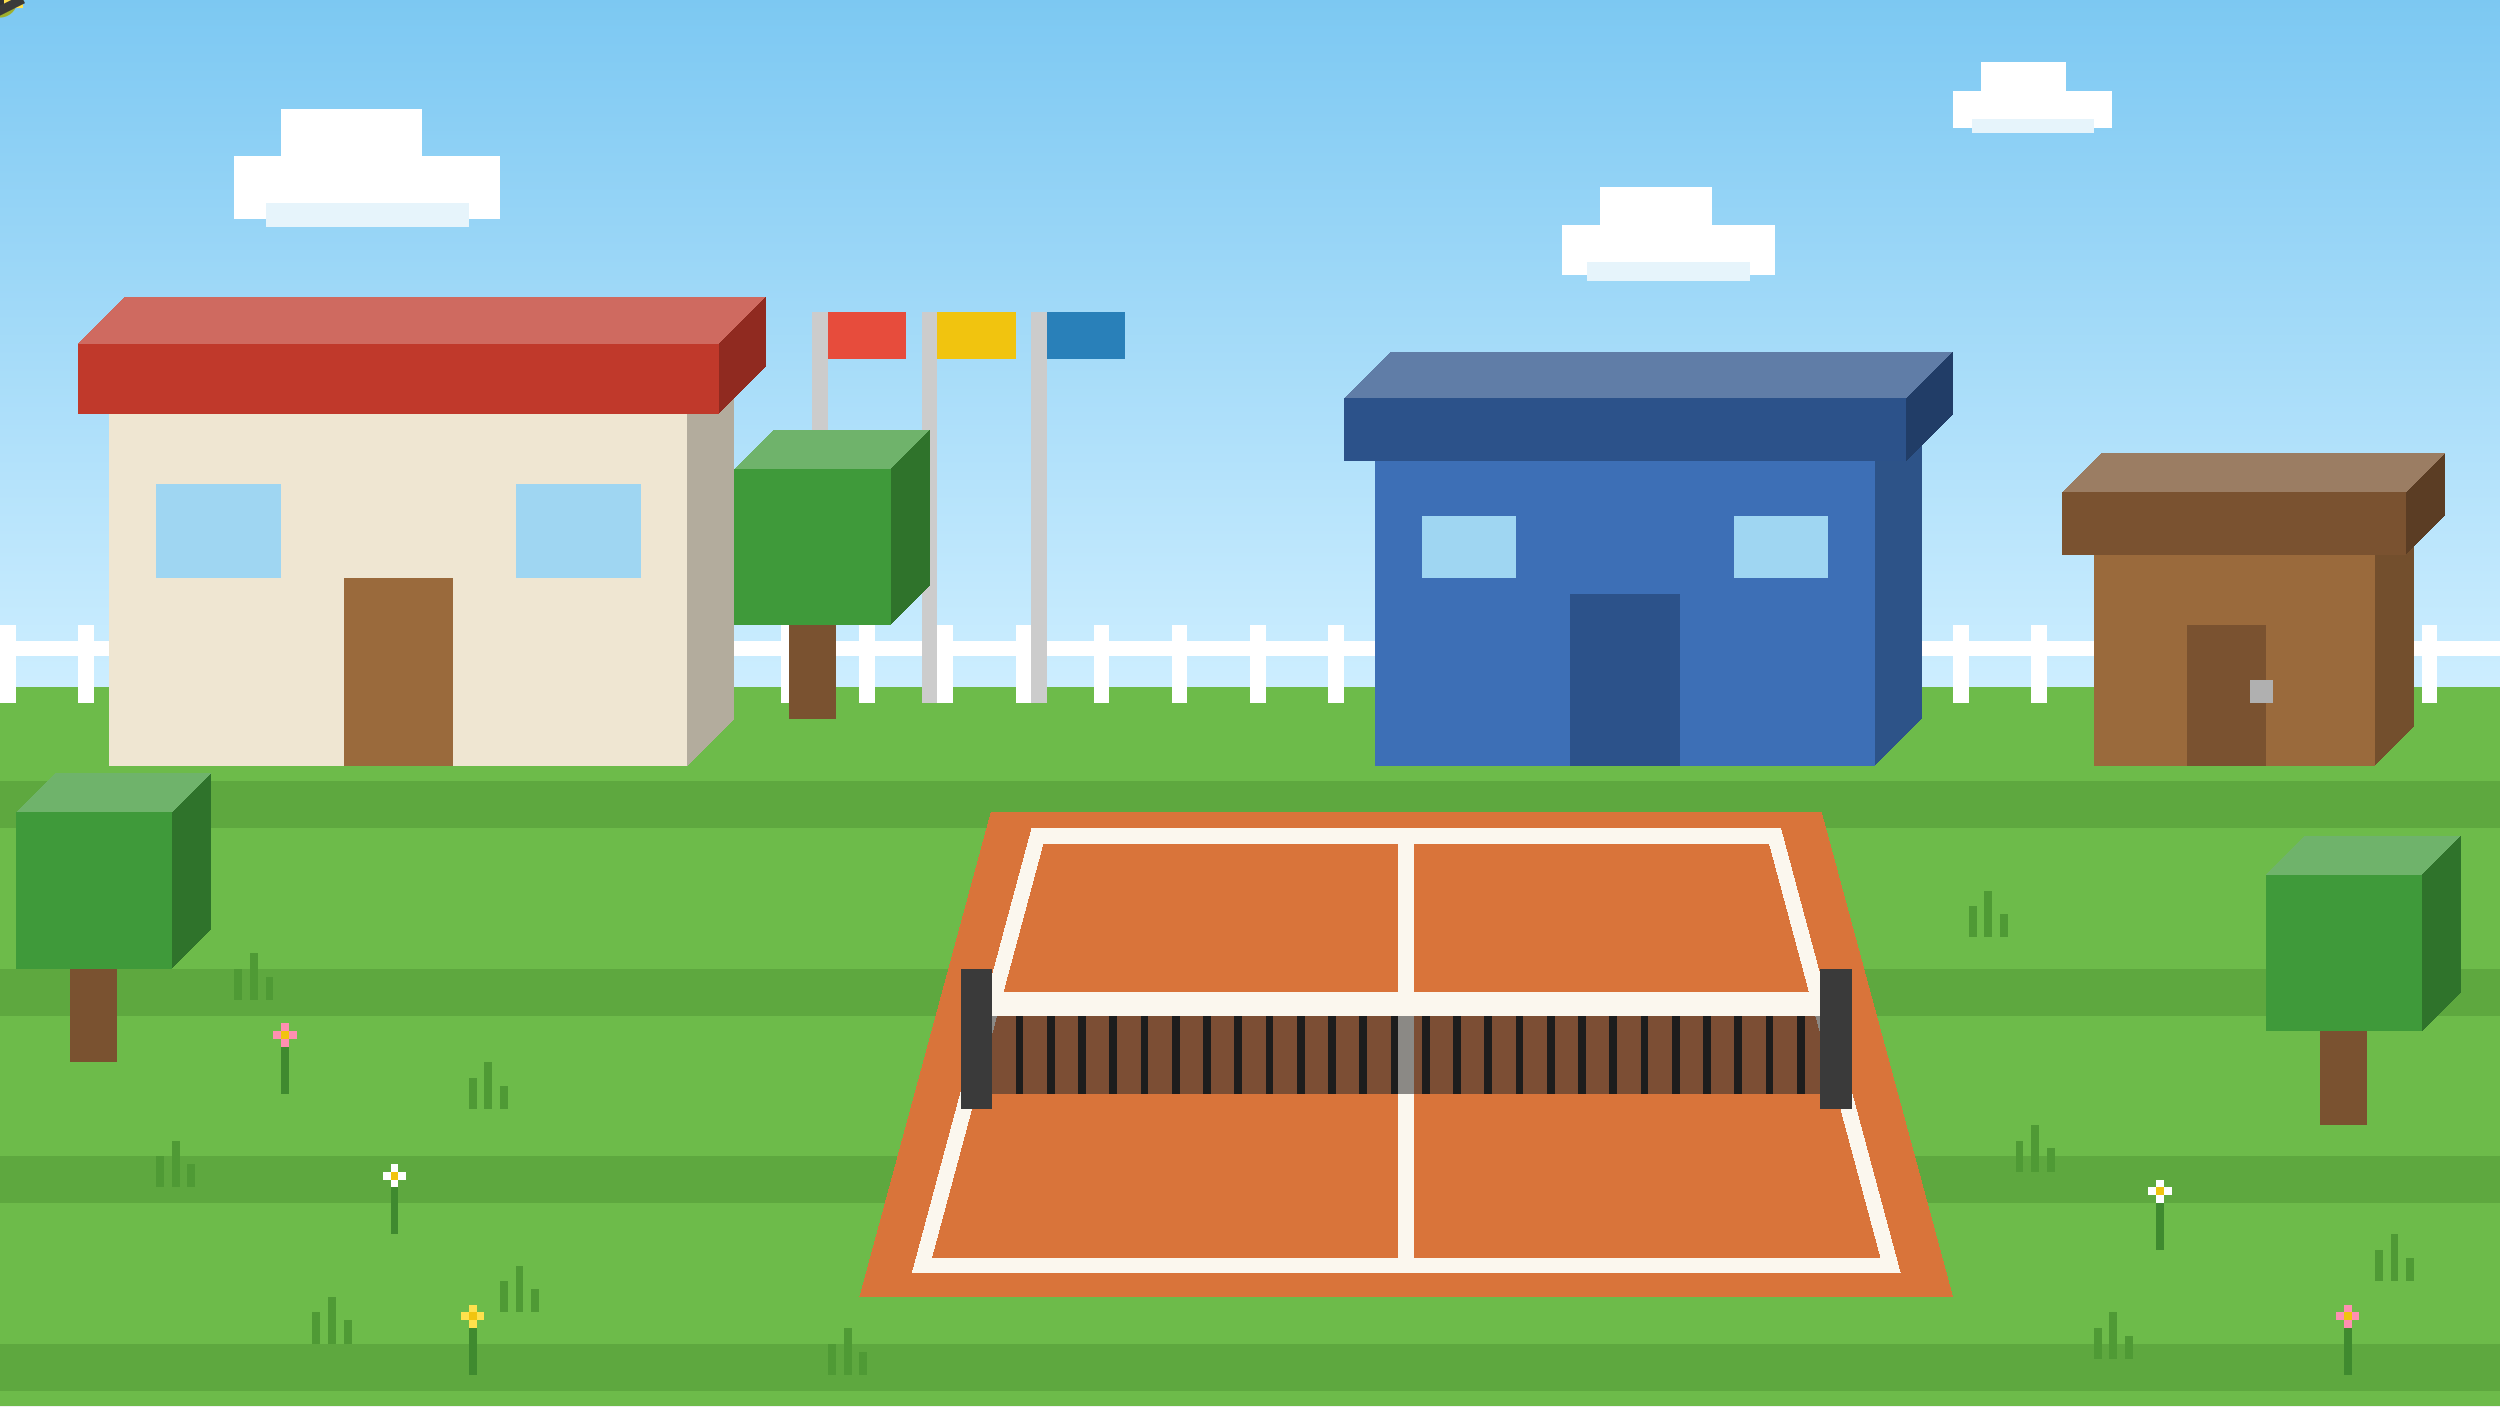
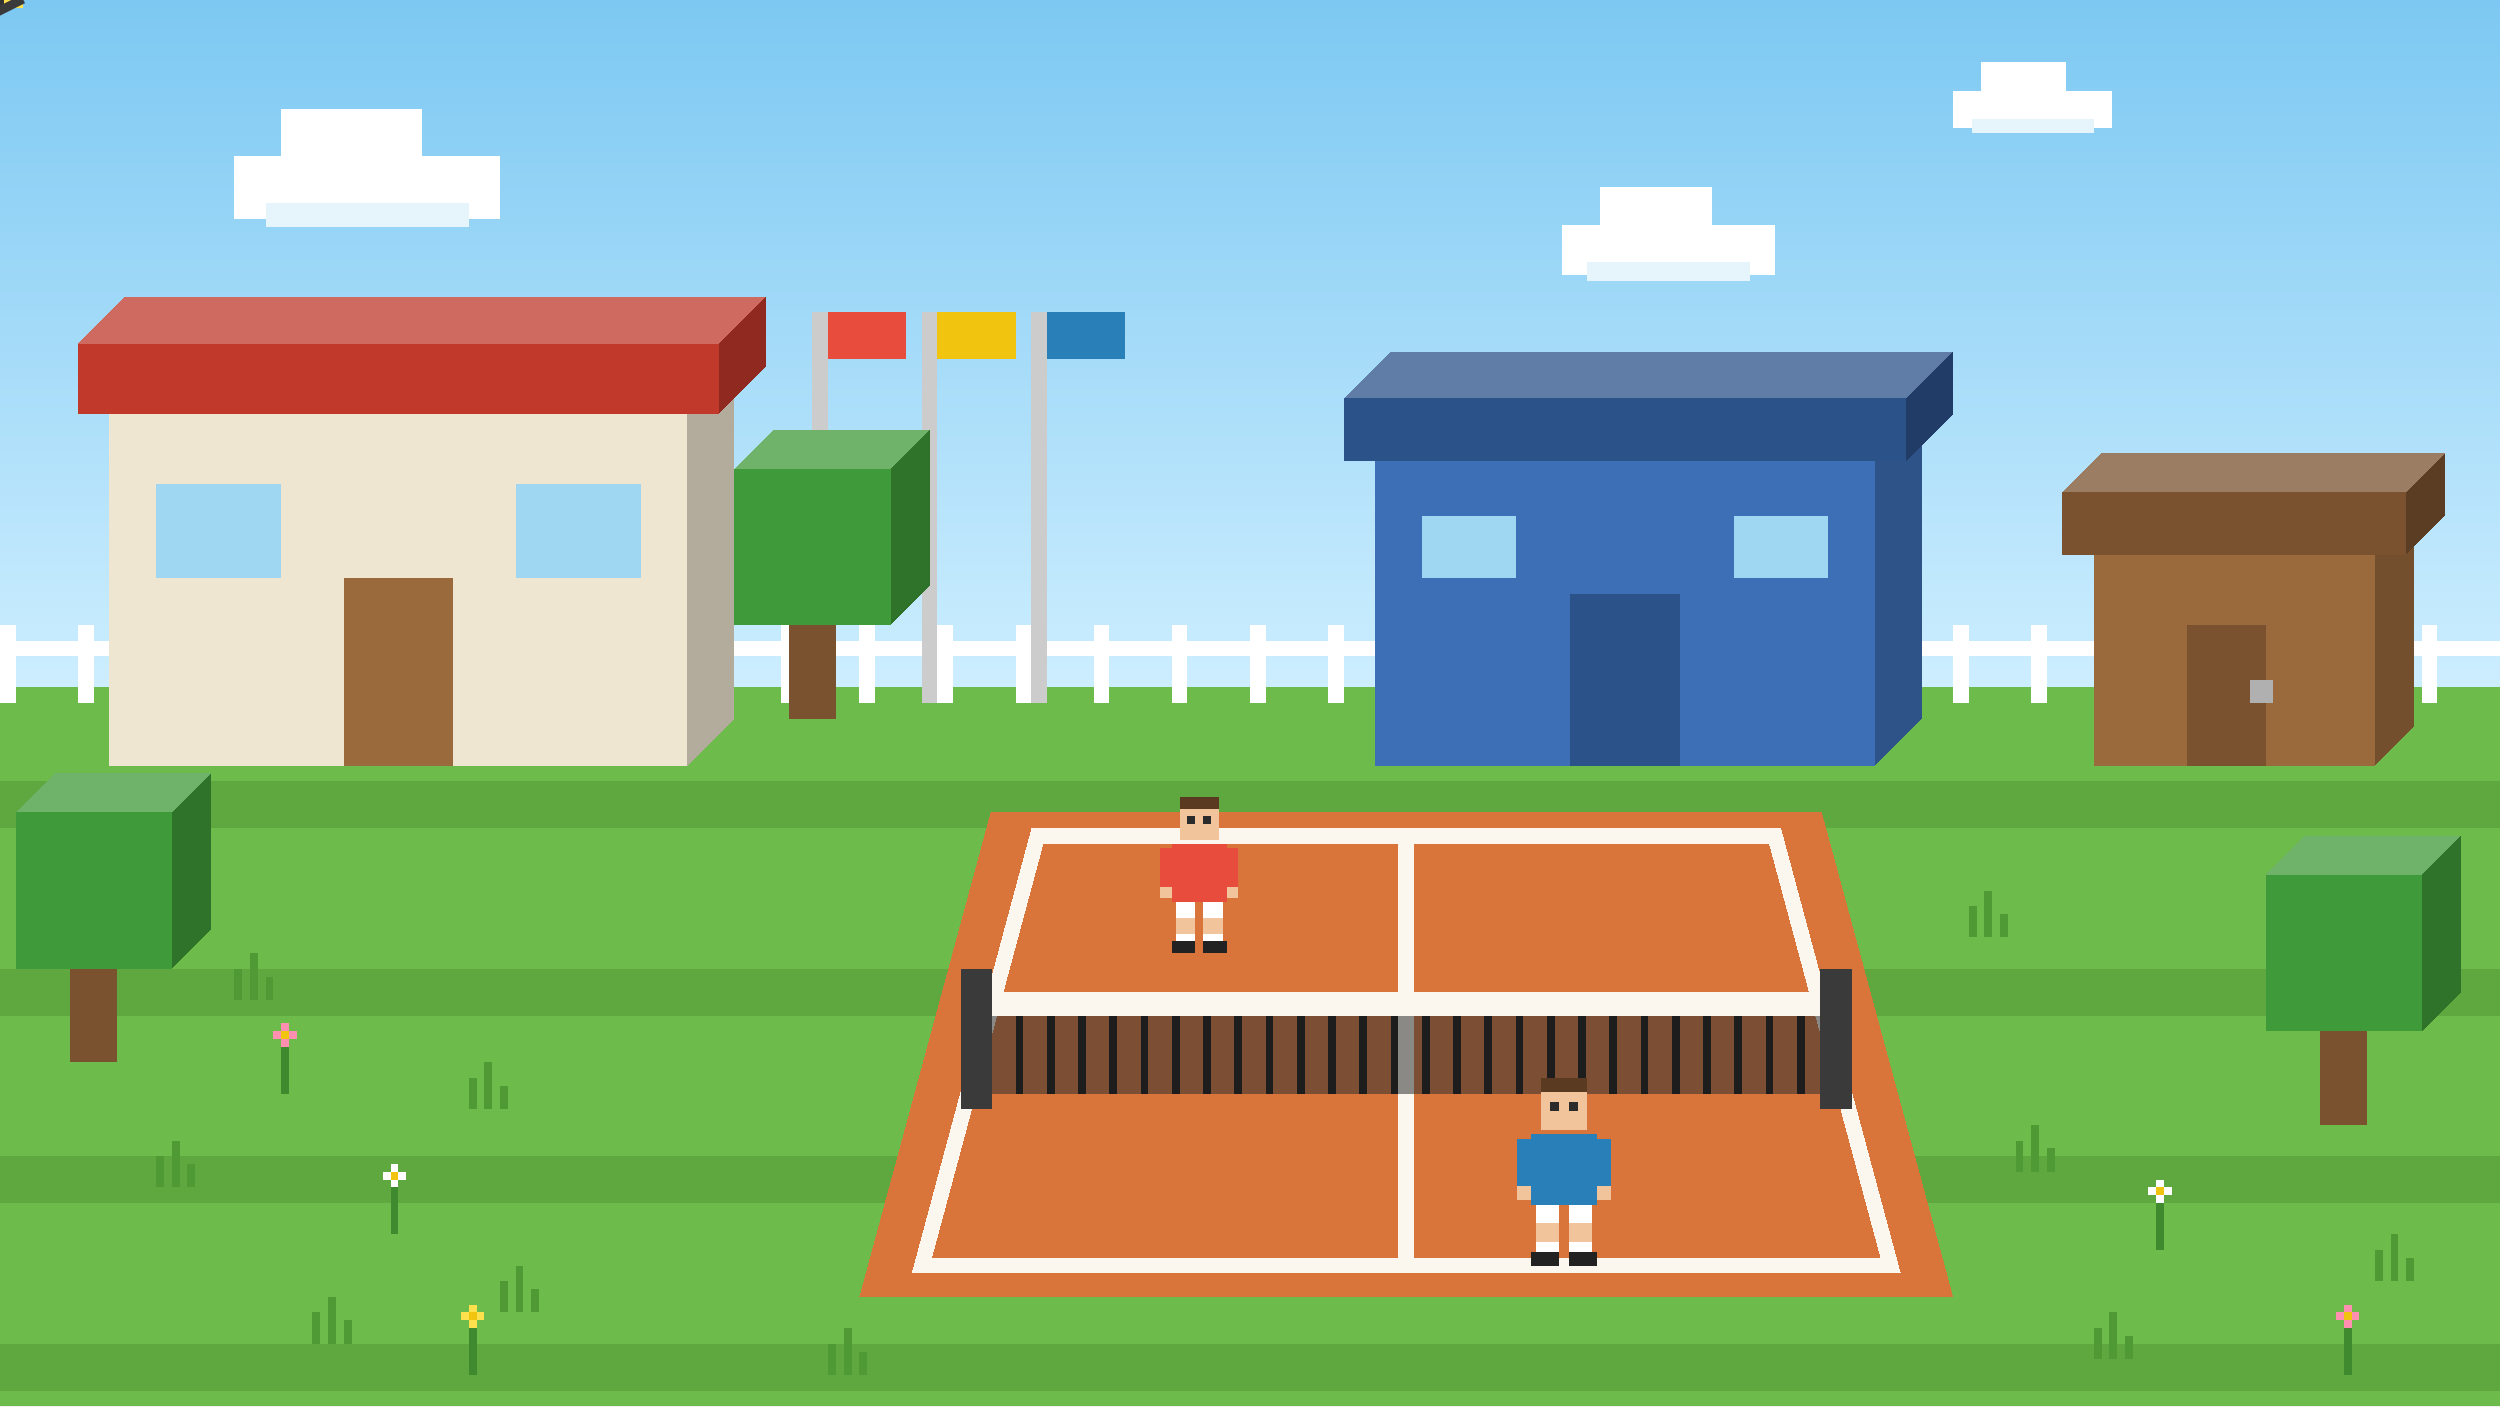
<svg xmlns="http://www.w3.org/2000/svg" viewBox="0 0 320 180" shape-rendering="crispEdges">
  <defs>
    <linearGradient id="sky" x1="0" y1="0" x2="0" y2="1">
      <stop offset="0" stop-color="#7cc8f2" />
      <stop offset="1" stop-color="#cdeeff" />
    </linearGradient>
  </defs>
  <rect x="0" y="0" width="320" height="88" fill="url(#sky)" />
  <rect x="0" y="88" width="320" height="92" fill="#6dbb4a" />
  <rect x="0" y="100" width="320" height="6" fill="#5ea83f" />
  <rect x="0" y="124" width="320" height="6" fill="#5ea83f" />
  <rect x="0" y="148" width="320" height="6" fill="#5ea83f" />
  <rect x="0" y="172" width="320" height="6" fill="#5ea83f" />
  <g>
    <animateTransform attributeName="transform" type="translate" values="0 0;18.0 0;0 0" dur="9s" repeatCount="indefinite" />
    <rect x="30" y="20.0" width="34.0" height="8.0" fill="#ffffff" />
    <rect x="36.0" y="14" width="18.0" height="8.0" fill="#ffffff" />
    <rect x="34.0" y="26.0" width="26.0" height="3.0" fill="#e6f4fb" />
  </g>
  <g>
    <animateTransform attributeName="transform" type="translate" values="0 0;14.4 0;0 0" dur="9s" repeatCount="indefinite" />
    <rect x="200" y="28.8" width="27.2" height="6.4" fill="#ffffff" />
    <rect x="204.8" y="24" width="14.4" height="6.4" fill="#ffffff" />
    <rect x="203.2" y="33.6" width="20.8" height="2.4" fill="#e6f4fb" />
  </g>
  <g>
    <animateTransform attributeName="transform" type="translate" values="0 0;10.8 0;0 0" dur="9s" repeatCount="indefinite" />
    <rect x="250" y="11.6" width="20.4" height="4.8" fill="#ffffff" />
    <rect x="253.6" y="8" width="10.8" height="4.8" fill="#ffffff" />
    <rect x="252.4" y="15.2" width="15.6" height="1.8" fill="#e6f4fb" />
  </g>
  <rect x="0" y="80" width="2" height="10" fill="#ffffff" />
  <rect x="10" y="80" width="2" height="10" fill="#ffffff" />
  <rect x="20" y="80" width="2" height="10" fill="#ffffff" />
  <rect x="30" y="80" width="2" height="10" fill="#ffffff" />
  <rect x="40" y="80" width="2" height="10" fill="#ffffff" />
  <rect x="50" y="80" width="2" height="10" fill="#ffffff" />
  <rect x="60" y="80" width="2" height="10" fill="#ffffff" />
  <rect x="70" y="80" width="2" height="10" fill="#ffffff" />
  <rect x="80" y="80" width="2" height="10" fill="#ffffff" />
  <rect x="90" y="80" width="2" height="10" fill="#ffffff" />
  <rect x="100" y="80" width="2" height="10" fill="#ffffff" />
  <rect x="110" y="80" width="2" height="10" fill="#ffffff" />
  <rect x="120" y="80" width="2" height="10" fill="#ffffff" />
  <rect x="130" y="80" width="2" height="10" fill="#ffffff" />
  <rect x="140" y="80" width="2" height="10" fill="#ffffff" />
  <rect x="150" y="80" width="2" height="10" fill="#ffffff" />
  <rect x="160" y="80" width="2" height="10" fill="#ffffff" />
  <rect x="170" y="80" width="2" height="10" fill="#ffffff" />
  <rect x="180" y="80" width="2" height="10" fill="#ffffff" />
  <rect x="190" y="80" width="2" height="10" fill="#ffffff" />
  <rect x="200" y="80" width="2" height="10" fill="#ffffff" />
  <rect x="210" y="80" width="2" height="10" fill="#ffffff" />
  <rect x="220" y="80" width="2" height="10" fill="#ffffff" />
  <rect x="230" y="80" width="2" height="10" fill="#ffffff" />
  <rect x="240" y="80" width="2" height="10" fill="#ffffff" />
  <rect x="250" y="80" width="2" height="10" fill="#ffffff" />
  <rect x="260" y="80" width="2" height="10" fill="#ffffff" />
  <rect x="270" y="80" width="2" height="10" fill="#ffffff" />
  <rect x="280" y="80" width="2" height="10" fill="#ffffff" />
  <rect x="290" y="80" width="2" height="10" fill="#ffffff" />
  <rect x="300" y="80" width="2" height="10" fill="#ffffff" />
  <rect x="310" y="80" width="2" height="10" fill="#ffffff" />
  <rect x="0" y="82" width="320" height="2" fill="#ffffff" />
  <polygon points="14,52 20,46 94,46 88,52" fill="#f3ecdd" />
  <polygon points="88,52 94,46 94,92 88,98" fill="#b3ac9d" />
  <rect x="14" y="52" width="74" height="46" fill="#efe6d2" />
  <polygon points="10,44 16,38 98,38 92,44" fill="#cf6a60" />
  <polygon points="92,44 98,38 98,47 92,53" fill="#902a20" />
  <rect x="10" y="44" width="82" height="9" fill="#c0392b" />
  <rect x="44" y="74" width="14" height="24" fill="#9a6a3c" />
  <rect x="20" y="62" width="16" height="12" fill="#9fd6f2" />
  <rect x="66" y="62" width="16" height="12" fill="#9fd6f2" />
  <rect x="104" y="40" width="2" height="50" fill="#cccccc" />
  <rect x="106" y="40" width="10" height="6" fill="#e74c3c">
    <animate attributeName="width" values="10;7;10" dur="0.70s" repeatCount="indefinite" />
  </rect>
  <rect x="118" y="40" width="2" height="50" fill="#cccccc" />
  <rect x="120" y="40" width="10" height="6" fill="#f1c40f">
    <animate attributeName="width" values="10;7;10" dur="0.85s" repeatCount="indefinite" />
  </rect>
  <rect x="132" y="40" width="2" height="50" fill="#cccccc" />
  <rect x="134" y="40" width="10" height="6" fill="#2980b9">
    <animate attributeName="width" values="10;7;10" dur="1.00s" repeatCount="indefinite" />
  </rect>
  <polygon points="176,58 182,52 246,52 240,58" fill="#6d93c8" />
  <polygon points="240,58 246,52 246,92 240,98" fill="#2d5388" />
  <rect x="176" y="58" width="64" height="40" fill="#3d6fb6" />
  <polygon points="172,51 178,45 250,45 244,51" fill="#607da7" />
  <polygon points="244,51 250,45 250,53 244,59" fill="#213d67" />
  <rect x="172" y="51" width="72" height="8" fill="#2c528a" />
  <rect x="201" y="76" width="14" height="22" fill="#2c528a" />
  <rect x="182" y="66" width="12" height="8" fill="#9fd6f2" />
  <rect x="222" y="66" width="12" height="8" fill="#9fd6f2" />
  <polygon points="126.8,104 233.2,104 250,166 110,166" fill="#d9743a" />
  <polygon points="132.8,107 227.2,107 242,162 118,162" fill="none" stroke="#fbf7ee" stroke-width="2" />
  <line x1="180.0" y1="107" x2="180.0" y2="162" stroke="#fbf7ee" stroke-width="2" />
  <rect x="126" y="128" width="108" height="12" fill="#2f2f2f" opacity="0.55" />
  <rect x="126" y="128" width="1" height="12" fill="#1d1d1d" />
  <rect x="130" y="128" width="1" height="12" fill="#1d1d1d" />
  <rect x="134" y="128" width="1" height="12" fill="#1d1d1d" />
  <rect x="138" y="128" width="1" height="12" fill="#1d1d1d" />
  <rect x="142" y="128" width="1" height="12" fill="#1d1d1d" />
  <rect x="146" y="128" width="1" height="12" fill="#1d1d1d" />
  <rect x="150" y="128" width="1" height="12" fill="#1d1d1d" />
  <rect x="154" y="128" width="1" height="12" fill="#1d1d1d" />
  <rect x="158" y="128" width="1" height="12" fill="#1d1d1d" />
  <rect x="162" y="128" width="1" height="12" fill="#1d1d1d" />
  <rect x="166" y="128" width="1" height="12" fill="#1d1d1d" />
  <rect x="170" y="128" width="1" height="12" fill="#1d1d1d" />
  <rect x="174" y="128" width="1" height="12" fill="#1d1d1d" />
  <rect x="178" y="128" width="1" height="12" fill="#1d1d1d" />
  <rect x="182" y="128" width="1" height="12" fill="#1d1d1d" />
  <rect x="186" y="128" width="1" height="12" fill="#1d1d1d" />
  <rect x="190" y="128" width="1" height="12" fill="#1d1d1d" />
  <rect x="194" y="128" width="1" height="12" fill="#1d1d1d" />
  <rect x="198" y="128" width="1" height="12" fill="#1d1d1d" />
  <rect x="202" y="128" width="1" height="12" fill="#1d1d1d" />
  <rect x="206" y="128" width="1" height="12" fill="#1d1d1d" />
  <rect x="210" y="128" width="1" height="12" fill="#1d1d1d" />
  <rect x="214" y="128" width="1" height="12" fill="#1d1d1d" />
  <rect x="218" y="128" width="1" height="12" fill="#1d1d1d" />
  <rect x="222" y="128" width="1" height="12" fill="#1d1d1d" />
  <rect x="226" y="128" width="1" height="12" fill="#1d1d1d" />
  <rect x="230" y="128" width="1" height="12" fill="#1d1d1d" />
  <rect x="126" y="127" width="108" height="3" fill="#fbf7ee" />
  <rect x="123" y="124" width="4" height="18" fill="#3a3a3a" />
  <rect x="233" y="124" width="4" height="18" fill="#3a3a3a" />
  <polygon points="268,70 273,65 309,65 304,70" fill="#b38f6c" />
  <polygon points="304,70 309,65 309,93 304,98" fill="#734f2d" />
  <rect x="268" y="70" width="36" height="28" fill="#9a6a3c" />
  <polygon points="264,63 269,58 313,58 308,63" fill="#9b7d63" />
  <polygon points="308,63 313,58 313,66 308,71" fill="#5b3d24" />
  <rect x="264" y="63" width="44" height="8" fill="#7a5230" />
  <rect x="280" y="80" width="10" height="18" fill="#7a5230" />
  <rect x="288" y="87" width="3" height="3" fill="#b0b0b0" />
  <rect x="9" y="122" width="6" height="14" fill="#7a5230" />
  <g>
    <animateTransform attributeName="transform" type="rotate" values="-2 12 124;2 12 124;-2 12 124" dur="2.1s" repeatCount="indefinite" />
    <polygon points="2,104 7,99 27,99 22,104" fill="#6fb36b" />
    <polygon points="22,104 27,99 27,119 22,124" fill="#2f732b" />
    <rect x="2" y="104" width="20" height="20" fill="#3f9a3a" />
  </g>
  <rect x="297" y="130" width="6" height="14" fill="#7a5230" />
  <g>
    <animateTransform attributeName="transform" type="rotate" values="-2 300 132;2 300 132;-2 300 132" dur="1.8s" repeatCount="indefinite" />
    <polygon points="290,112 295,107 315,107 310,112" fill="#6fb36b" />
    <polygon points="310,112 315,107 315,127 310,132" fill="#2f732b" />
    <rect x="290" y="112" width="20" height="20" fill="#3f9a3a" />
  </g>
  <rect x="101" y="78" width="6" height="14" fill="#7a5230" />
  <g>
    <animateTransform attributeName="transform" type="rotate" values="-2 104 80;2 104 80;-2 104 80" dur="2.4s" repeatCount="indefinite" />
    <polygon points="94,60 99,55 119,55 114,60" fill="#6fb36b" />
    <polygon points="114,60 119,55 119,75 114,80" fill="#2f732b" />
    <rect x="94" y="60" width="20" height="20" fill="#3f9a3a" />
  </g>
  <rect x="20" y="148" width="1" height="4" fill="#4f9a35" />
  <rect x="22" y="146" width="1" height="6" fill="#4f9a35" />
  <rect x="24" y="149" width="1" height="3" fill="#4f9a35" />
  <rect x="40" y="168" width="1" height="4" fill="#4f9a35" />
  <rect x="42" y="166" width="1" height="6" fill="#4f9a35" />
  <rect x="44" y="169" width="1" height="3" fill="#4f9a35" />
  <rect x="60" y="138" width="1" height="4" fill="#4f9a35" />
  <rect x="62" y="136" width="1" height="6" fill="#4f9a35" />
  <rect x="64" y="139" width="1" height="3" fill="#4f9a35" />
  <rect x="64" y="164" width="1" height="4" fill="#4f9a35" />
  <rect x="66" y="162" width="1" height="6" fill="#4f9a35" />
  <rect x="68" y="165" width="1" height="3" fill="#4f9a35" />
  <rect x="106" y="172" width="1" height="4" fill="#4f9a35" />
  <rect x="108" y="170" width="1" height="6" fill="#4f9a35" />
  <rect x="110" y="173" width="1" height="3" fill="#4f9a35" />
  <rect x="258" y="146" width="1" height="4" fill="#4f9a35" />
  <rect x="260" y="144" width="1" height="6" fill="#4f9a35" />
  <rect x="262" y="147" width="1" height="3" fill="#4f9a35" />
  <rect x="268" y="170" width="1" height="4" fill="#4f9a35" />
  <rect x="270" y="168" width="1" height="6" fill="#4f9a35" />
  <rect x="272" y="171" width="1" height="3" fill="#4f9a35" />
  <rect x="304" y="160" width="1" height="4" fill="#4f9a35" />
  <rect x="306" y="158" width="1" height="6" fill="#4f9a35" />
  <rect x="308" y="161" width="1" height="3" fill="#4f9a35" />
  <rect x="30" y="124" width="1" height="4" fill="#4f9a35" />
  <rect x="32" y="122" width="1" height="6" fill="#4f9a35" />
  <rect x="34" y="125" width="1" height="3" fill="#4f9a35" />
  <rect x="252" y="116" width="1" height="4" fill="#4f9a35" />
  <rect x="254" y="114" width="1" height="6" fill="#4f9a35" />
  <rect x="256" y="117" width="1" height="3" fill="#4f9a35" />
  <rect x="50" y="152" width="1" height="6" fill="#3f8a2f" />
  <g>
    <animateTransform attributeName="transform" type="rotate" values="-8 50 152;8 50 152;-8 50 152" dur="1.8s" repeatCount="indefinite" />
    <rect x="49" y="150" width="3" height="1" fill="#ffffff" />
    <rect x="50" y="149" width="1" height="3" fill="#ffffff" />
    <rect x="50" y="150" width="1" height="1" fill="#f1c40f" />
  </g>
  <rect x="36" y="134" width="1" height="6" fill="#3f8a2f" />
  <g>
    <animateTransform attributeName="transform" type="rotate" values="-8 36 134;8 36 134;-8 36 134" dur="1.4s" repeatCount="indefinite" />
    <rect x="35" y="132" width="3" height="1" fill="#ff8fb1" />
    <rect x="36" y="131" width="1" height="3" fill="#ff8fb1" />
    <rect x="36" y="132" width="1" height="1" fill="#f1c40f" />
  </g>
  <rect x="60" y="170" width="1" height="6" fill="#3f8a2f" />
  <g>
    <animateTransform attributeName="transform" type="rotate" values="-8 60 170;8 60 170;-8 60 170" dur="1.4s" repeatCount="indefinite" />
    <rect x="59" y="168" width="3" height="1" fill="#ffe14d" />
    <rect x="60" y="167" width="1" height="3" fill="#ffe14d" />
    <rect x="60" y="168" width="1" height="1" fill="#f1c40f" />
  </g>
  <rect x="276" y="154" width="1" height="6" fill="#3f8a2f" />
  <g>
    <animateTransform attributeName="transform" type="rotate" values="-8 276 154;8 276 154;-8 276 154" dur="1.4s" repeatCount="indefinite" />
    <rect x="275" y="152" width="3" height="1" fill="#ffffff" />
    <rect x="276" y="151" width="1" height="3" fill="#ffffff" />
    <rect x="276" y="152" width="1" height="1" fill="#f1c40f" />
  </g>
  <rect x="300" y="170" width="1" height="6" fill="#3f8a2f" />
  <g>
    <animateTransform attributeName="transform" type="rotate" values="-8 300 170;8 300 170;-8 300 170" dur="1.4s" repeatCount="indefinite" />
    <rect x="299" y="168" width="3" height="1" fill="#ff8fb1" />
    <rect x="300" y="167" width="1" height="3" fill="#ff8fb1" />
    <rect x="300" y="168" width="1" height="1" fill="#f1c40f" />
  </g>
+   <g>
+     <animateTransform attributeName="transform" type="translate" values="0 0;6 0;0 0" dur="2.2s" repeatCount="indefinite" />
+     <g>
+       <animateTransform attributeName="transform" type="translate" values="0 0;0 -0.50;0 0" keyTimes="0;0.5;1" calcMode="spline" keySplines="0.4 0 0.6 1;0.4 0 0.6 1" dur="1.6s" begin="0.0s" repeatCount="indefinite" />
+       <rect x="150.5" y="115.0" width="2.5" height="2.5" fill="#ffffff" />
+       <rect x="154.0" y="115.0" width="2.5" height="2.5" fill="#ffffff" />
+       <rect x="150.5" y="117.5" width="2.5" height="2.0" fill="#f2c49b" />
+       <rect x="154.0" y="117.5" width="2.5" height="2.0" fill="#f2c49b" />
+       <rect x="150.5" y="119.5" width="2.5" height="1.0" fill="#ffffff" />
+       <rect x="154.0" y="119.5" width="2.5" height="1.0" fill="#ffffff" />
+       <rect x="150.0" y="120.5" width="3.0" height="1.5" fill="#222222" />
+       <rect x="154.0" y="120.5" width="3.0" height="1.5" fill="#222222" />
+       <rect x="150.0" y="108.0" width="7.0" height="7.5" fill="#e74c3c" />
+       <rect x="151.0" y="102.0" width="5.0" height="5.5" fill="#f2c49b" />
+       <rect x="151.0" y="102.0" width="5.0" height="1.5" fill="#5b3a22" />
+       <rect x="152.0" y="104.5" width="1.0" height="1.0" fill="#2b2b2b" />
+       <rect x="154.0" y="104.5" width="1.0" height="1.0" fill="#2b2b2b" />
+       <rect x="148.5" y="108.5" width="1.5" height="5.5" fill="#e74c3c" />
+       <rect x="157.0" y="108.5" width="1.5" height="5.5" fill="#e74c3c" />
+       <rect x="148.5" y="113.5" width="1.5" height="1.5" fill="#f2c49b" />
+       <rect x="157.0" y="113.5" width="1.5" height="1.5" fill="#f2c49b" />
+       <g opacity="0">
+         <animate attributeName="opacity" values="0;0;1;0" keyTimes="0;0.92;0.96;1" dur="5.65s" begin="0.7s" repeatCount="indefinite" />
+         <rect x="152.0" y="104.5" width="1.0" height="1.0" fill="#f2c49b" />
+         <rect x="154.0" y="104.5" width="1.0" height="1.0" fill="#f2c49b" />
+       </g>
+     </g>
+   </g>
+   <g>
+     <animateTransform attributeName="transform" type="translate" values="0 0;-5 0;0 0" dur="2.2s" repeatCount="indefinite" />
+     <g>
+       <animateTransform attributeName="transform" type="translate" values="0 0;0 -0.60;0 0" keyTimes="0;0.5;1" calcMode="spline" keySplines="0.4 0 0.6 1;0.4 0 0.6 1" dur="2.0s" begin="0.4s" repeatCount="indefinite" />
+       <rect x="196.6" y="153.6" width="3.0" height="3.0" fill="#ffffff" />
+       <rect x="200.8" y="153.6" width="3.0" height="3.0" fill="#ffffff" />
+       <rect x="196.6" y="156.6" width="3.0" height="2.4" fill="#f2c49b" />
+       <rect x="200.8" y="156.6" width="3.0" height="2.4" fill="#f2c49b" />
+       <rect x="196.6" y="159.0" width="3.0" height="1.2" fill="#ffffff" />
+       <rect x="200.8" y="159.0" width="3.0" height="1.2" fill="#ffffff" />
+       <rect x="196.0" y="160.2" width="3.6" height="1.8" fill="#222222" />
+       <rect x="200.8" y="160.2" width="3.6" height="1.8" fill="#222222" />
+       <rect x="196.0" y="145.2" width="8.4" height="9.0" fill="#2980b9" />
+       <rect x="197.2" y="138.0" width="6.0" height="6.6" fill="#f2c49b" />
+       <rect x="197.2" y="138.0" width="6.0" height="1.8" fill="#5b3a22" />
+       <rect x="198.4" y="141.0" width="1.2" height="1.2" fill="#2b2b2b" />
+       <rect x="200.8" y="141.0" width="1.2" height="1.2" fill="#2b2b2b" />
+       <rect x="194.2" y="145.8" width="1.8" height="6.6" fill="#2980b9" />
+       <rect x="204.4" y="145.8" width="1.8" height="6.6" fill="#2980b9" />
+       <rect x="194.2" y="151.8" width="1.8" height="1.8" fill="#f2c49b" />
+       <rect x="204.4" y="151.8" width="1.8" height="1.8" fill="#f2c49b" />
+       <g opacity="0">
+         <animate attributeName="opacity" values="0;0;1;0" keyTimes="0;0.92;0.96;1" dur="3.85s" begin="0.7s" repeatCount="indefinite" />
+         <rect x="198.4" y="141.0" width="1.2" height="1.2" fill="#f2c49b" />
+         <rect x="200.8" y="141.0" width="1.2" height="1.2" fill="#f2c49b" />
+       </g>
+     </g>
+   </g>
  <g shape-rendering="auto">
-     <circle r="2" fill="#d7e84a" stroke="#9fb02c" stroke-width="0.5">
-       <animateMotion path="M 140 150 Q 157.5 92 175 118 Q 197.5 92 220 150 Q 202.5 94 185 120 Q 162.5 94 140 150" dur="2.4s" repeatCount="indefinite" />
+     <circle r="1.4" fill="#d7e84a">
+       <animateMotion path="M 158 112 Q 170 104 182 152 Q 188 138 193 146 Q 182 110 166 120 Q 162 110 158 112" dur="2.2s" repeatCount="indefinite" />
    </circle>
  </g>
  <g>
    <animateMotion path="M 40 132 c 10 -8 20 8 30 0 s -20 10 -30 0" dur="6s" repeatCount="indefinite" />
    <rect x="-3" y="-2" width="3" height="3" fill="#ffe14d">
      <animate attributeName="width" values="3;1;3" dur="0.25s" repeatCount="indefinite" />
      <animate attributeName="x" values="-3;-1;-3" dur="0.25s" repeatCount="indefinite" />
    </rect>
    <rect x="0" y="-2" width="3" height="3" fill="#ffe14d">
      <animate attributeName="width" values="3;1;3" dur="0.25s" repeatCount="indefinite" />
    </rect>
    <rect x="-0.5" y="-2" width="1" height="3" fill="#333333" />
  </g>
  <g shape-rendering="auto">
    <animateTransform attributeName="transform" type="translate" values="-10 18;330 12" dur="14s" begin="0s" repeatCount="indefinite" />
    <path d="M -3.0 0 L 0 1.5 L 3.0 0" fill="none" stroke="#3a3a3a" stroke-width="0.9">
      <animate attributeName="d" values="M -3.0 0 L 0 1.5 L 3.0 0;M -3.0 1.5 L 0 0 L 3.0 1.5;M -3.0 0 L 0 1.5 L 3.0 0" dur="0.45s" repeatCount="indefinite" />
    </path>
  </g>
  <g shape-rendering="auto">
    <animateTransform attributeName="transform" type="translate" values="-10 26;330 20" dur="18s" begin="-5s" repeatCount="indefinite" />
    <path d="M -2.55 0 L 0 1.275 L 2.55 0" fill="none" stroke="#3a3a3a" stroke-width="0.8">
      <animate attributeName="d" values="M -2.55 0 L 0 1.275 L 2.55 0;M -2.55 1.275 L 0 0 L 2.55 1.275;M -2.55 0 L 0 1.275 L 2.55 0" dur="0.45s" repeatCount="indefinite" />
    </path>
  </g>
  <g shape-rendering="auto">
    <animateTransform attributeName="transform" type="translate" values="-10 12;330 6" dur="22s" begin="-10s" repeatCount="indefinite" />
    <path d="M -2.1 0 L 0 1.05 L 2.1 0" fill="none" stroke="#3a3a3a" stroke-width="0.6">
      <animate attributeName="d" values="M -2.1 0 L 0 1.05 L 2.1 0;M -2.1 1.05 L 0 0 L 2.1 1.05;M -2.1 0 L 0 1.05 L 2.1 0" dur="0.45s" repeatCount="indefinite" />
    </path>
  </g>
</svg>
